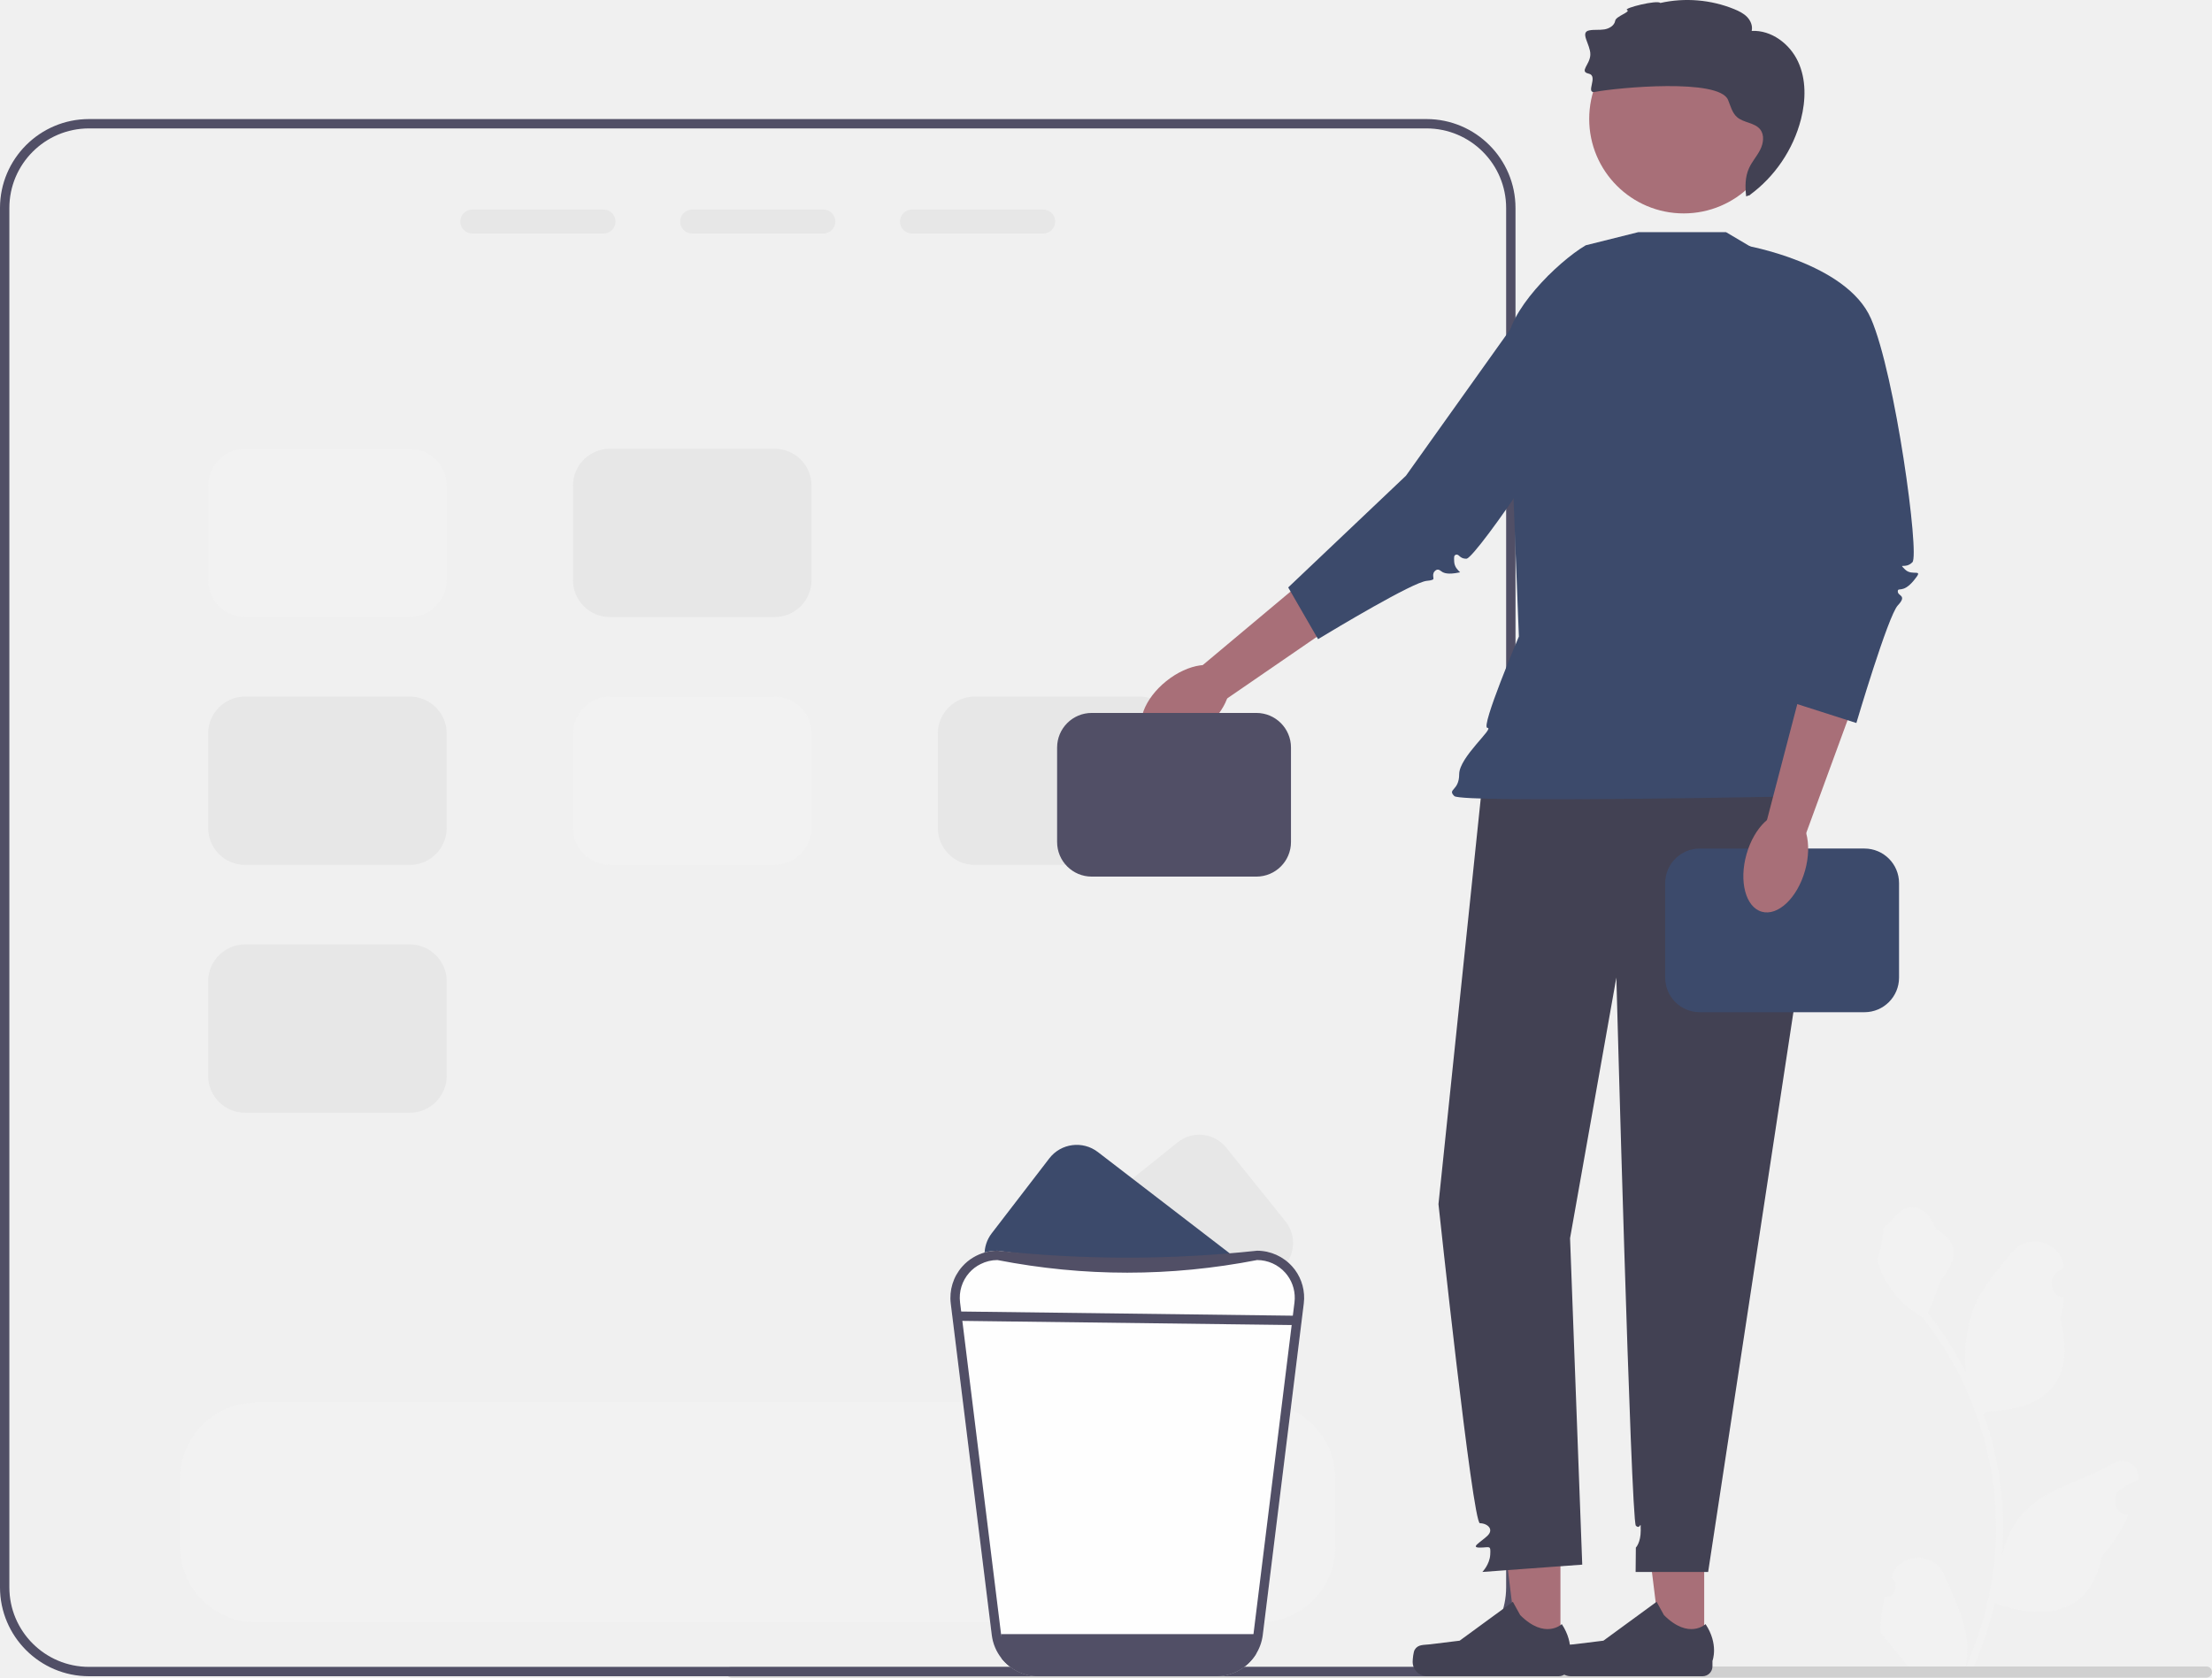
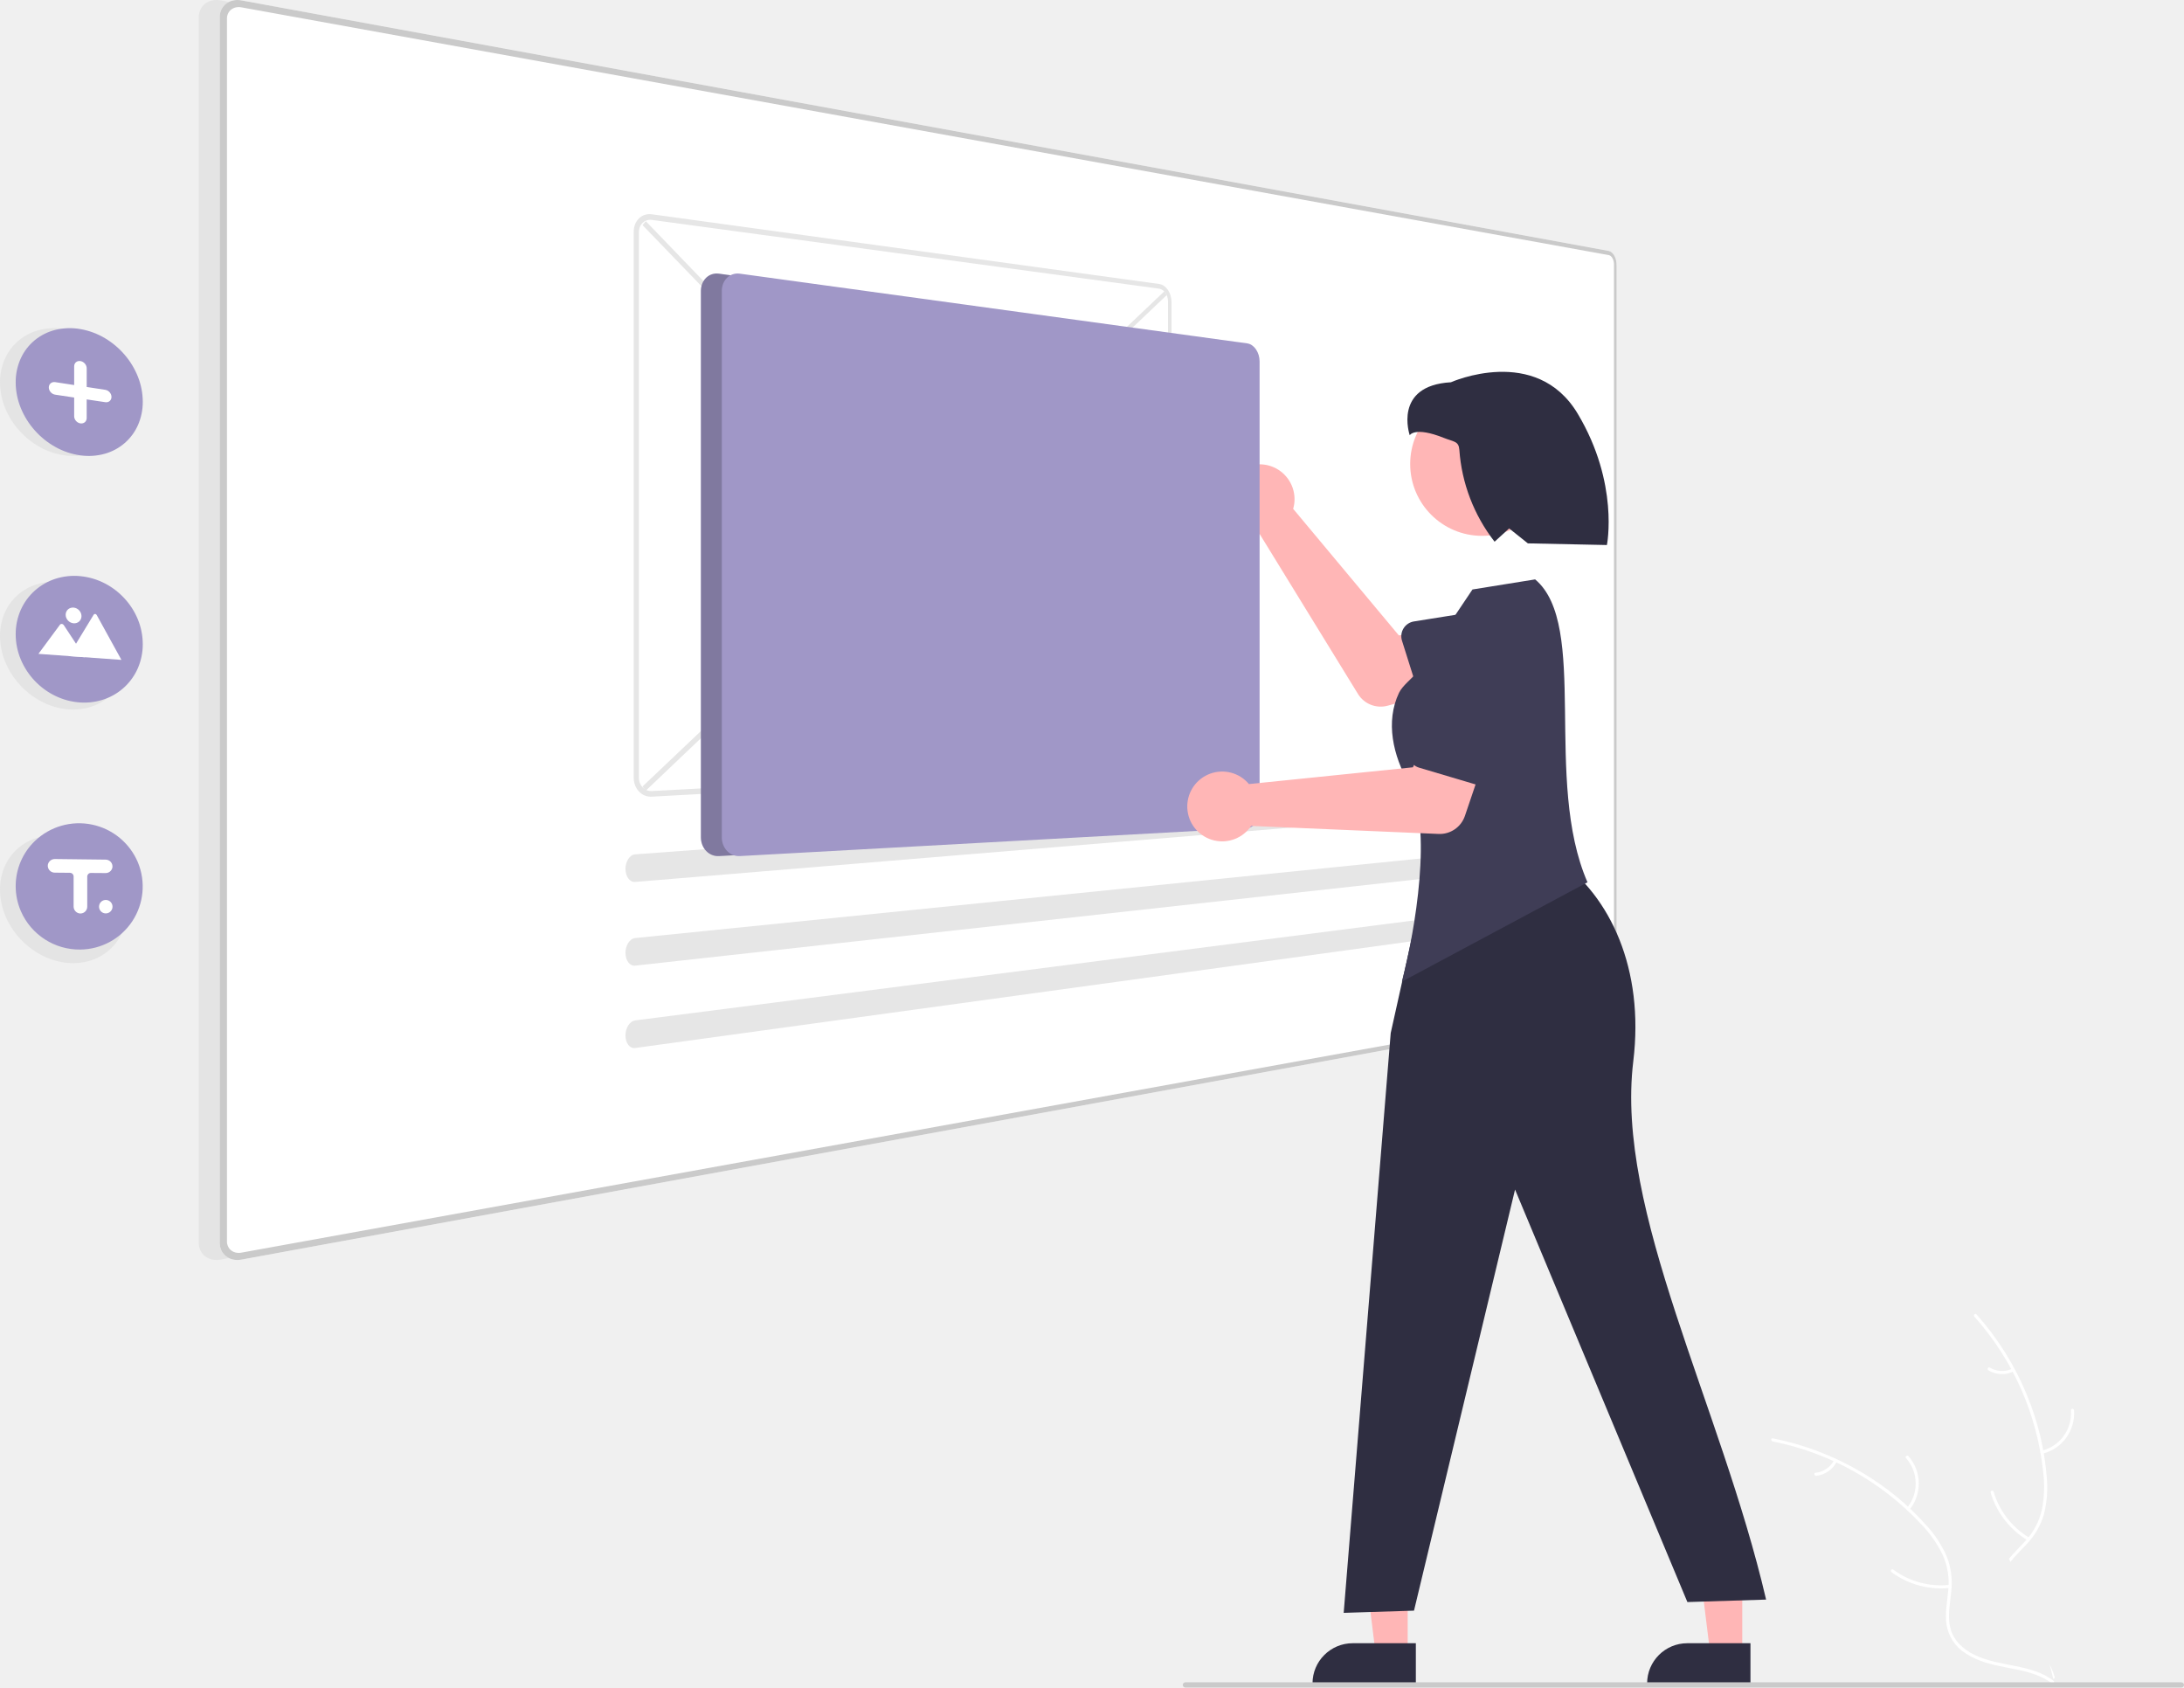
- <svg xmlns="http://www.w3.org/2000/svg" opacity="0.9" width="472.906" height="358.762" viewBox="0 0 472.906 358.762">
-   <path d="M402.927,341.537c2.066,.129,3.208-2.437,1.645-3.933l-.155-.618c.02-.05,.041-.099,.062-.148,2.089-4.982,9.17-4.947,11.241,.042,1.839,4.428,4.179,8.864,4.756,13.546,.258,2.067,.142,4.172-.316,6.2,4.308-9.411,6.575-19.687,6.575-30.021,0-2.597-.142-5.193-.433-7.783-.239-2.119-.568-4.224-.995-6.31-2.306-11.277-7.299-22.018-14.5-30.99-3.462-1.892-6.349-4.851-8.093-8.397-.626-1.279-1.117-2.655-1.35-4.056,.394,.052,1.486-5.949,1.188-6.317,.549-.833,1.532-1.247,2.131-2.06,2.982-4.043,7.091-3.337,9.236,2.157,4.582,2.313,4.627,6.148,1.815,9.837-1.789,2.347-2.035,5.522-3.604,8.035,.162,.207,.329,.407,.491,.614,2.961,3.798,5.522,7.88,7.681,12.169-.61-4.766,.291-10.508,1.826-14.21,1.748-4.217,5.025-7.769,7.91-11.415,3.466-4.379,10.573-2.468,11.184,3.083,.006,.054,.012,.107,.017,.161-.429,.242-.848,.499-1.259,.77-2.339,1.547-1.531,5.174,1.241,5.602l.063,.01c-.155,1.544-.42,3.074-.807,4.579,3.702,14.316-4.29,19.53-15.701,19.764-.252,.129-.497,.258-.749,.381,1.156,3.255,2.08,6.594,2.764,9.979,.614,2.99,1.04,6.013,1.279,9.049,.297,3.83,.271,7.68-.052,11.503l.019-.136c.82-4.211,3.107-8.145,6.427-10.87,4.946-4.063,11.933-5.559,17.268-8.824,2.568-1.572,5.859,.459,5.411,3.437l-.022,.143c-.794,.323-1.569,.698-2.319,1.117-.429,.242-.848,.499-1.259,.77-2.339,1.547-1.531,5.174,1.241,5.602l.063,.01c.045,.006,.084,.013,.129,.019-1.363,3.236-3.262,6.239-5.639,8.829-2.315,12.497-12.256,13.683-22.89,10.044h-.006c-1.163,5.064-2.861,10.011-5.044,14.726h-18.02c-.065-.2-.123-.407-.181-.607,1.666,.103,3.346,.006,4.986-.297-1.337-1.641-2.674-3.294-4.011-4.935-.032-.032-.058-.065-.084-.097-.678-.84-1.363-1.673-2.041-2.512l-0-.001c-.042-2.578,.267-5.147,.879-7.64l.001-0,0-0Z" fill="#f2f2f2" />
-   <path d="M155.236,357.572c0,.66,.53,1.19,1.19,1.19H471.716c.66,0,1.19-.53,1.19-1.19,0-.66-.53-1.19-1.19-1.19H156.426c-.66,0-1.19,.53-1.19,1.19Z" fill="#ccc" />
-   <path d="M273.68,271.582l-4.87,3.91-1.56,1.26c-.14-.19-.3-.39-.46-.57-1.53-1.73-3.73-2.72-6.03-2.72h-39.08c-.13-.66-.16-1.33-.1-2,.17-1.94,1.1-3.81,2.74-5.12l27.45-22.05c3.18-2.56,7.84-2.05,10.4,1.14l12.65,15.75c2.56,3.19,2.05,7.84-1.14,10.4Z" fill="#e6e6e6" />
-   <path d="M265.5,273.462h-48.26c-1.26,0-2.49,.3-3.59,.86l-.27-.21c-.48-.37-.91-.79-1.26-1.24-2.09-2.6-2.22-6.37-.1-9.13l12.31-16.02c2.49-3.24,7.14-3.85,10.38-1.36l27.91,21.45c1.26,.96,2.11,2.25,2.55,3.65,.2,.65,.32,1.32,.33,2Z" fill="#28375c" />
-   <g>
-     <path d="M304.98,25.462H19.02C8.53,25.462,0,33.992,0,44.482V339.442c0,10.49,8.53,19.02,19.02,19.02H304.98c10.49,0,19.02-8.53,19.02-19.02V44.482c0-10.49-8.53-19.02-19.02-19.02Zm17.02,313.98c0,9.39-7.63,17.02-17.02,17.02H19.02c-9.39,0-17.02-7.63-17.02-17.02V44.482c0-9.39,7.63-17.02,17.02-17.02H304.98c9.39,0,17.02,7.63,17.02,17.02V339.442Z" fill="#3f3d56" />
-     <g>
-       <path d="M129.03,44.812h-28.06c-1.41,0-2.56,1.15-2.56,2.56,0,1.42,1.15,2.57,2.56,2.57h28.06c1.41,0,2.56-1.15,2.56-2.57,0-1.41-1.15-2.56-2.56-2.56Z" fill="#e6e6e6" />
-       <path d="M176.03,44.812h-28.06c-1.41,0-2.56,1.15-2.56,2.56,0,1.42,1.15,2.57,2.56,2.57h28.06c1.41,0,2.56-1.15,2.56-2.57,0-1.41-1.15-2.56-2.56-2.56Z" fill="#e6e6e6" />
-       <path d="M223.03,44.812h-28.06c-1.41,0-2.56,1.15-2.56,2.56,0,1.42,1.15,2.57,2.56,2.57h28.06c1.41,0,2.56-1.15,2.56-2.57,0-1.41-1.15-2.56-2.56-2.56Z" fill="#e6e6e6" />
-     </g>
-     <path d="M87.6,95.962H52.4c-4.36,0-7.9,3.54-7.9,7.9v20.2c0,4.36,3.54,7.9,7.9,7.9h35.2c4.36,0,7.9-3.54,7.9-7.9v-20.2c0-4.36-3.54-7.9-7.9-7.9Z" fill="#f2f2f2" />
-     <path d="M87.6,148.962H52.4c-4.36,0-7.9,3.54-7.9,7.9v20.2c0,4.36,3.54,7.9,7.9,7.9h35.2c4.36,0,7.9-3.54,7.9-7.9v-20.2c0-4.36-3.54-7.9-7.9-7.9Z" fill="#e6e6e6" />
-     <path d="M87.6,201.962H52.4c-4.36,0-7.9,3.54-7.9,7.9v20.2c0,4.36,3.54,7.9,7.9,7.9h35.2c4.36,0,7.9-3.54,7.9-7.9v-20.2c0-4.36-3.54-7.9-7.9-7.9Z" fill="#e6e6e6" />
-     <path d="M165.6,95.962h-35.2c-4.36,0-7.9,3.54-7.9,7.9v20.2c0,4.36,3.54,7.9,7.9,7.9h35.2c4.36,0,7.9-3.54,7.9-7.9v-20.2c0-4.36-3.54-7.9-7.9-7.9Z" fill="#e6e6e6" />
-     <path d="M165.6,148.962h-35.2c-4.36,0-7.9,3.54-7.9,7.9v20.2c0,4.36,3.54,7.9,7.9,7.9h35.2c4.36,0,7.9-3.54,7.9-7.9v-20.2c0-4.36-3.54-7.9-7.9-7.9Z" fill="#f2f2f2" />
-     <path d="M243.6,148.962h-35.2c-4.36,0-7.9,3.54-7.9,7.9v20.2c0,4.36,3.54,7.9,7.9,7.9h35.2c4.36,0,7.9-3.54,7.9-7.9v-20.2c0-4.36-3.54-7.9-7.9-7.9Z" fill="#e6e6e6" />
-     <path d="M269.31,299.962H54.69c-8.93,0-16.19,7.26-16.19,16.19v14.62c0,8.93,7.26,16.19,16.19,16.19h214.62c8.93,0,16.19-7.26,16.19-16.19v-14.62c0-8.93-7.26-16.19-16.19-16.19Z" fill="#f2f2f2" />
+ <svg xmlns="http://www.w3.org/2000/svg" data-name="Layer 1" width="835.459" height="645.47" viewBox="0 0 835.459 645.47">
+   <path d="M983.112,692.03c-3.318-26.678-19.851-52.964-45.294-61.646a123.863,123.863,0,0,1-.006,85.04c-3.91,10.575-9.359,21.93-5.682,32.589,2.288,6.632,7.886,11.706,14.142,14.878,6.257,3.173,13.202,4.685,20.059,6.167l1.35,1.116C978.566,745.594,986.429,718.708,983.112,692.03Z" transform="translate(-182.2707 -127.2652)" fill="#f0f0f0" />
+   <path d="M937.565,630.889a105.87,105.87,0,0,1,26.319,59.583,45.591,45.591,0,0,1-.519,14.275,26.149,26.149,0,0,1-6.503,12.128c-2.931,3.221-6.303,6.175-8.4,10.052a16.011,16.011,0,0,0-.782,13.071c1.852,5.311,5.501,9.64,9.218,13.749,4.126,4.563,8.484,9.236,10.238,15.285.213.733,1.337.36,1.125-.371-3.051-10.524-13.268-16.502-18.14-25.981-2.273-4.423-3.228-9.558-1.096-14.227,1.864-4.083,5.338-7.133,8.334-10.368a27.903,27.903,0,0,0,6.801-11.622,42.148,42.148,0,0,0,1.066-14.203,102.712,102.712,0,0,0-7.502-31.213,107.747,107.747,0,0,0-19.374-31.048c-.507-.567-1.287.325-.784.889Z" transform="translate(-182.2707 -127.2652)" fill="#fff" />
+   <path d="M963.565,683.302a15.884,15.884,0,0,0,12.091-16.639c-.06-.76-1.244-.702-1.184.059a14.708,14.708,0,0,1-11.279,15.455c-.742.176-.366,1.3.371,1.125Z" transform="translate(-182.2707 -127.2652)" fill="#fff" />
+   <path d="M958.563,715.438a30.615,30.615,0,0,1-13.671-17.632c-.215-.732-1.34-.36-1.125.371a31.844,31.844,0,0,0,14.264,18.319c.657.39,1.186-.671.533-1.058Z" transform="translate(-182.2707 -127.2652)" fill="#fff" />
+   <path d="M951.984,650.792a8.991,8.991,0,0,1-8.52-.433c-.652-.398-1.18.663-.533,1.058a10.075,10.075,0,0,0,9.425.499.612.612,0,0,0,.377-.748.595.595,0,0,0-.748-.377Z" transform="translate(-182.2707 -127.2652)" fill="#fff" />
+   <path d="M860.264,678.035c.4.26.8.52,1.2.79a118.407,118.407,0,0,1,15.14,11.82c.37.33.74.67,1.1,1.01a124.827,124.827,0,0,1,27.11,37.11,121.222,121.222,0,0,1,6.64,17.18c2.45,8.13,4.46,17.14,9.31,23.79a20.796,20.796,0,0,0,1.62,2h43.83c.1-.05.2-.09.3-.14l1.75.08c-.07-.31-.15-.63-.22-.94-.04-.18-.09-.36-.13-.54-.03-.12-.06-.24-.08-.35-.01-.04-.02-.08-.03-.11-.02-.11-.05-.21-.07-.31q-.66-2.685-1.36-5.37c0-.01,0-.01-.01-.02-3.59-13.63-8.35-27.08-15-39.38-.2-.37-.4-.75-.62-1.12a115.674,115.674,0,0,0-10.39-15.76,102.258,102.258,0,0,0-6.81-7.79,85.037,85.037,0,0,0-21.28-15.94c-15.72-8.3-33.92-11.48-50.72-6.41C861.114,677.765,860.694,677.895,860.264,678.035Z" transform="translate(-182.2707 -127.2652)" fill="#f0f0f0" />
+   <path d="M860.362,678.591A105.87,105.87,0,0,1,917.25,710.319a45.591,45.591,0,0,1,8.181,11.71A26.149,26.149,0,0,1,927.54,735.629c-.401,4.336-1.314,8.725-.655,13.084a16.011,16.011,0,0,0,7.245,10.907c4.676,3.126,10.197,4.385,15.638,5.429,6.042,1.159,12.335,2.267,17.377,6.04.611.457,1.285-.517.675-.974-8.773-6.566-20.529-5.188-30.126-9.823-4.478-2.163-8.332-5.688-9.441-10.699-.97-4.382-.033-8.909.412-13.296a27.903,27.903,0,0,0-1.567-13.374,42.148,42.148,0,0,0-7.7-11.981,102.712,102.712,0,0,0-24.782-20.406,107.747,107.747,0,0,0-34.163-13.126c-.746-.148-.832,1.035-.091,1.182Z" transform="translate(-182.2707 -127.2652)" fill="#fff" />
+   <path d="M912.678,704.786a15.884,15.884,0,0,0-.364-20.565c-.506-.57-1.416.189-.91.76a14.708,14.708,0,0,1,.299,19.13c-.486.587.491,1.259.974.675Z" transform="translate(-182.2707 -127.2652)" fill="#fff" />
+   <path d="M928.033,733.457a30.615,30.615,0,0,1-21.531-5.847c-.613-.455-1.286.519-.675.974a31.844,31.844,0,0,0,22.418,6.039c.759-.084.543-1.25-.212-1.166Z" transform="translate(-182.2707 -127.2652)" fill="#fff" />
+   <path d="M883.858,685.802a8.991,8.991,0,0,1-7.064,4.785c-.76.075-.543,1.24.212,1.166a10.075,10.075,0,0,0,7.826-5.276.612.612,0,0,0-.15-.824.595.595,0,0,0-.824.15Z" transform="translate(-182.2707 -127.2652)" fill="#fff" />
+   <path id="a0650842-7e0d-4738-afc6-e49dd139c2fd-1502" data-name="Path 1" d="M789.69,223.246l-523.083-95.836a8.036,8.036,0,0,0-3.22.038,6.641,6.641,0,0,0-2.642,1.234,6.214,6.214,0,0,0-1.788,2.227,6.938,6.938,0,0,0-.657,3.008v468.623a6.941,6.941,0,0,0,.655,3.009,6.214,6.214,0,0,0,1.786,2.228,6.641,6.641,0,0,0,2.641,1.236,8.034,8.034,0,0,0,3.22.04l523.088-95.837a2.475,2.475,0,0,0,1.163-.59,4.426,4.426,0,0,0,.947-1.2,6.729,6.729,0,0,0,.637-1.637,7.865,7.865,0,0,0,.234-1.9v-279.3a7.866,7.866,0,0,0-.233-1.905,6.736,6.736,0,0,0-.637-1.638,4.433,4.433,0,0,0-.947-1.2,2.479,2.479,0,0,0-1.163-.591Z" transform="translate(-182.2707 -127.2652)" fill="#e4e4e4" />
+   <path id="ab230013-2870-4714-bfc2-3c974790ba7e-1503" data-name="Path 1" d="M797.69,223.246l-523.083-95.836a8.036,8.036,0,0,0-3.22.038,6.641,6.641,0,0,0-2.642,1.234,6.214,6.214,0,0,0-1.788,2.227,6.938,6.938,0,0,0-.657,3.008v468.623a6.941,6.941,0,0,0,.655,3.009,6.214,6.214,0,0,0,1.786,2.228,6.641,6.641,0,0,0,2.641,1.236,8.034,8.034,0,0,0,3.22.04l523.088-95.837a2.475,2.475,0,0,0,1.163-.59,4.426,4.426,0,0,0,.947-1.2,6.729,6.729,0,0,0,.637-1.637,7.865,7.865,0,0,0,.234-1.9v-279.3a7.866,7.866,0,0,0-.233-1.905,6.736,6.736,0,0,0-.637-1.638,4.433,4.433,0,0,0-.947-1.2,2.479,2.479,0,0,0-1.163-.591Z" transform="translate(-182.2707 -127.2652)" fill="#fff" />
+   <path id="efb73e9a-ed9f-4c58-9f24-e2c56f2a395b-1504" data-name="Path 2" d="M797.69,223.246l-523.083-95.836a8.036,8.036,0,0,0-3.22.038,6.641,6.641,0,0,0-2.642,1.234,6.214,6.214,0,0,0-1.788,2.227,6.938,6.938,0,0,0-.657,3.008v468.623a6.941,6.941,0,0,0,.655,3.009,6.214,6.214,0,0,0,1.786,2.228,6.641,6.641,0,0,0,2.641,1.236,8.034,8.034,0,0,0,3.22.04l523.088-95.837a2.475,2.475,0,0,0,1.163-.59,4.426,4.426,0,0,0,.947-1.2,6.729,6.729,0,0,0,.637-1.637,7.865,7.865,0,0,0,.234-1.9v-279.3a7.866,7.866,0,0,0-.233-1.905,6.736,6.736,0,0,0-.637-1.638,4.433,4.433,0,0,0-.947-1.2,2.479,2.479,0,0,0-1.163-.591Zm1.99,284.812a5.247,5.247,0,0,1-.156,1.272,4.489,4.489,0,0,1-.425,1.093,2.95,2.95,0,0,1-.632.8,1.649,1.649,0,0,1-.775.392l-523.08,94.773a5.349,5.349,0,0,1-2.145-.03,4.426,4.426,0,0,1-1.757-.825,4.142,4.142,0,0,1-1.188-1.484,4.627,4.627,0,0,1-.436-2v-467.634a4.629,4.629,0,0,1,.435-2,4.143,4.143,0,0,1,1.187-1.486,4.423,4.423,0,0,1,1.756-.826,5.35,5.35,0,0,1,2.145-.031l523.083,94.776a1.648,1.648,0,0,1,.775.392,2.95,2.95,0,0,1,.632.8,4.491,4.491,0,0,1,.426,1.092,5.244,5.244,0,0,1,.156,1.272v279.653Z" transform="translate(-182.2707 -127.2652)" fill="#cacaca" />
+   <path id="f96011ca-2547-471d-b877-843add24502e-1505" data-name="Path 3" d="M182.271,273.534a21.866,21.866,0,0,1,1.981-9.268,19.536,19.536,0,0,1,5.372-6.926,20.088,20.088,0,0,1,7.887-3.913,23.237,23.237,0,0,1,9.529-.287,27.514,27.514,0,0,1,9.389,3.485,30.257,30.257,0,0,1,7.565,6.386,29.632,29.632,0,0,1,5.05,8.378,26.08,26.08,0,0,1,1.842,9.518,21.937,21.937,0,0,1-1.842,8.96,19.59,19.59,0,0,1-5.05,6.846,19.937,19.937,0,0,1-7.565,4.092,22.86,22.86,0,0,1-9.389.638h0a27.188,27.188,0,0,1-9.524-3.184,30.185,30.185,0,0,1-7.884-6.305,29.778,29.778,0,0,1-5.373-8.553A26.191,26.191,0,0,1,182.271,273.534Z" transform="translate(-182.2707 -127.2652)" fill="#e4e4e4" />
+   <path id="e2afd39c-bfa9-4aab-9b72-f2692ed67225-1506" data-name="Path 3" d="M182.271,370.534a21.866,21.866,0,0,1,1.981-9.268,19.536,19.536,0,0,1,5.372-6.926,20.088,20.088,0,0,1,7.887-3.913,23.237,23.237,0,0,1,9.529-.287,27.514,27.514,0,0,1,9.389,3.485,30.257,30.257,0,0,1,7.565,6.386,29.632,29.632,0,0,1,5.05,8.378,26.08,26.08,0,0,1,1.842,9.518,21.937,21.937,0,0,1-1.842,8.96,19.59,19.59,0,0,1-5.05,6.846,19.937,19.937,0,0,1-7.565,4.092,22.86,22.86,0,0,1-9.389.638h0a27.188,27.188,0,0,1-9.524-3.184,30.185,30.185,0,0,1-7.884-6.305,29.778,29.778,0,0,1-5.373-8.553A26.191,26.191,0,0,1,182.271,370.534Z" transform="translate(-182.2707 -127.2652)" fill="#e4e4e4" />
+   <path id="a7f5fcd6-9ca6-43fc-9a19-c5543edb3dc0-1507" data-name="Path 3" d="M182.271,467.534a21.866,21.866,0,0,1,1.981-9.268,19.536,19.536,0,0,1,5.372-6.926,20.088,20.088,0,0,1,7.887-3.913,23.237,23.237,0,0,1,9.529-.287,27.514,27.514,0,0,1,9.389,3.485,30.257,30.257,0,0,1,7.565,6.386,29.632,29.632,0,0,1,5.05,8.378,26.08,26.08,0,0,1,1.842,9.518,21.937,21.937,0,0,1-1.842,8.96,19.59,19.59,0,0,1-5.05,6.846,19.937,19.937,0,0,1-7.565,4.092,22.86,22.86,0,0,1-9.389.638h0a27.188,27.188,0,0,1-9.524-3.184,30.185,30.185,0,0,1-7.884-6.305,29.778,29.778,0,0,1-5.373-8.553A26.191,26.191,0,0,1,182.271,467.534Z" transform="translate(-182.2707 -127.2652)" fill="#e4e4e4" />
+   <path id="bf82177c-c5c5-4721-a492-d21e500fa887-1508" data-name="Path 3" d="M188.271,273.534a21.866,21.866,0,0,1,1.981-9.268,19.536,19.536,0,0,1,5.372-6.926,20.088,20.088,0,0,1,7.887-3.913,23.237,23.237,0,0,1,9.529-.287,27.514,27.514,0,0,1,9.389,3.485,30.257,30.257,0,0,1,7.565,6.386,29.632,29.632,0,0,1,5.05,8.378,26.08,26.08,0,0,1,1.842,9.518,21.937,21.937,0,0,1-1.842,8.96,19.59,19.59,0,0,1-5.05,6.846,19.937,19.937,0,0,1-7.565,4.092,22.86,22.86,0,0,1-9.389.638h0a27.188,27.188,0,0,1-9.524-3.184,30.185,30.185,0,0,1-7.884-6.305,29.778,29.778,0,0,1-5.373-8.553A26.191,26.191,0,0,1,188.271,273.534Z" transform="translate(-182.2707 -127.2652)" fill="#a097c7" />
+   <path id="fe313e0a-2048-439a-a54e-0e20ebfa32da-1509" data-name="Path 4" d="M188.271,369.873a22.865,22.865,0,0,1,1.981-9.418,21.7,21.7,0,0,1,5.372-7.32,21.994,21.994,0,0,1,7.887-4.5,23.587,23.587,0,0,1,9.529-.991,25.758,25.758,0,0,1,9.389,2.791,27.178,27.178,0,0,1,7.565,5.827,26.864,26.864,0,0,1,5.05,8,25.028,25.028,0,0,1,1.841,9.393,22.9,22.9,0,0,1-1.842,9.1,21.766,21.766,0,0,1-12.615,11.87,23.394,23.394,0,0,1-9.389,1.331h0a25.609,25.609,0,0,1-9.524-2.48,27.214,27.214,0,0,1-13.255-13.885A25.1,25.1,0,0,1,188.271,369.873Z" transform="translate(-182.2707 -127.2652)" fill="#a097c7" />
+   <path id="bd4ad8d1-9beb-4dfd-9043-04087d822fa4-1510" data-name="Path 5" d="M188.271,466.212a23.912,23.912,0,0,1,7.353-17.281,24.417,24.417,0,0,1,39.415,8.223,24.109,24.109,0,0,1-21.999,33.304h0a24.465,24.465,0,0,1-22.78-14.675A24.029,24.029,0,0,1,188.271,466.212Z" transform="translate(-182.2707 -127.2652)" fill="#a097c7" />
+   <path id="a8cdce74-e5d0-4904-9e42-fa7998d61cd8-1511" data-name="Path 6" d="M203.38,273.424l7.262,1.116v-7.16a2.154,2.154,0,0,1,.186-.9,1.91,1.91,0,0,1,.513-.678,1.955,1.955,0,0,1,.762-.391,2.269,2.269,0,0,1,.933-.04,2.713,2.713,0,0,1,.933.334,3.01,3.01,0,0,1,.762.63,2.959,2.959,0,0,1,.515.837,2.59,2.59,0,0,1,.191.955v7.15l7.124,1.093a2.641,2.641,0,0,1,.918.327,2.947,2.947,0,0,1,1.254,1.448,2.573,2.573,0,0,1,.185.947,2.16,2.16,0,0,1-.185.891,1.917,1.917,0,0,1-.5.674,1.941,1.941,0,0,1-.749.394,2.221,2.221,0,0,1-.918.048l-7.134-1.067v7.134a2.17,2.17,0,0,1-.188.9,1.95,1.95,0,0,1-.512.683,1.99,1.99,0,0,1-.76.4,2.274,2.274,0,0,1-.932.054,2.676,2.676,0,0,1-.934-.32,2.947,2.947,0,0,1-.763-.62,2.9,2.9,0,0,1-.515-.832,2.566,2.566,0,0,1-.186-.957v-7.16l-7.262-1.09a2.75,2.75,0,0,1-.948-.331,3.023,3.023,0,0,1-.775-.631,2.95,2.95,0,0,1-.523-.838,2.58,2.58,0,0,1-.192-.967,2.16,2.16,0,0,1,.192-.907,1.941,1.941,0,0,1,.523-.684,2.005,2.005,0,0,1,.775-.4A2.325,2.325,0,0,1,203.38,273.424Z" transform="translate(-182.2707 -127.2652)" fill="#fff" />
+   <path id="b7a04d04-cd1f-49a6-9e27-762621fbfe12-1512" data-name="Path 7" d="M208.477,378.198l20.166,1.462h.074l-9.457-17.17a.756.756,0,0,0-.245-.268.736.736,0,0,0-.161-.081.7.7,0,0,0-.177-.039.652.652,0,0,0-.176.008.614.614,0,0,0-.161.054.589.589,0,0,0-.245.227l-6.435,10.578-.31.509Z" transform="translate(-182.2707 -127.2652)" fill="#fff" />
+   <path id="aee7be29-824b-4068-b60b-6c8751f56236-1513" data-name="Path 8" d="M196.968,377.363l17.792,1.29-3.41-5.176-.246-.374-4.472-6.789a1.021,1.021,0,0,0-.291-.262,1.001,1.001,0,0,0-.173-.082.963.963,0,0,0-.192-.047.917.917,0,0,0-.191-.007.876.876,0,0,0-.183.032.83.83,0,0,0-.169.07.806.806,0,0,0-.15.106l-.015.018-.019.018-.015.019-.015.019Z" transform="translate(-182.2707 -127.2652)" fill="#fff" />
+   <path id="ba3c0334-c882-4ee2-a1c6-8432d6f0f237-1514" data-name="Ellipse 1" d="M210.423,359.664a3.219,3.219,0,0,1,1.177.336,3.415,3.415,0,0,1,.959.725,3.373,3.373,0,0,1,.646,1.008,3.119,3.119,0,0,1,.237,1.186,2.827,2.827,0,0,1-.237,1.146,2.671,2.671,0,0,1-.646.9,2.708,2.708,0,0,1-.959.563,2.92,2.92,0,0,1-1.177.139,3.216,3.216,0,0,1-1.179-.333,3.414,3.414,0,0,1-.964-.724,3.374,3.374,0,0,1-.651-1.01,3.12,3.12,0,0,1-.239-1.192,2.827,2.827,0,0,1,.239-1.15,2.671,2.671,0,0,1,.651-.9,2.71,2.71,0,0,1,.964-.558A2.924,2.924,0,0,1,210.423,359.664Z" transform="translate(-182.2707 -127.2652)" fill="#fff" />
+   <path id="a6488acd-751d-43fe-95e8-3811e87b97c8-1515" data-name="Rectangle 2" d="M428.034,428.109l199.68-189.457.856,1.5-199.288,189.56Z" transform="translate(-182.2707 -127.2652)" fill="#e6e6e6" />
+   <path id="f4872601-d834-4ac9-b8ed-95180004a4aa-1516" data-name="Rectangle 3" d="M428.066,213.376l1.252-1.5,199.234,206.825-.859,1.425Z" transform="translate(-182.2707 -127.2652)" fill="#e6e6e6" />
+   <path id="fd144007-5a21-49cb-9314-d281c54acffb-1517" data-name="Path 9" d="M625.694,235.886l-194.1-26.666a5.967,5.967,0,0,0-2.675.228,5.75,5.75,0,0,0-2.193,1.324,6.393,6.393,0,0,0-1.485,2.2,7.6,7.6,0,0,0-.547,2.878v208.94a7.948,7.948,0,0,0,.547,2.92,7.15,7.15,0,0,0,1.484,2.328,6.423,6.423,0,0,0,2.193,1.5,6.153,6.153,0,0,0,2.675.448l194.101-10.69a3.936,3.936,0,0,0,1.845-.6,5.323,5.323,0,0,0,1.5-1.421,7.089,7.089,0,0,0,1.01-2.037,8.192,8.192,0,0,0,.371-2.446v-172.02a8.5,8.5,0,0,0-.371-2.477,7.807,7.807,0,0,0-1.01-2.12,6.016,6.016,0,0,0-1.5-1.545A4.253,4.253,0,0,0,625.694,235.886Zm-194.1,193.95a4.394,4.394,0,0,1-1.909-.324,4.589,4.589,0,0,1-1.564-1.074,5.109,5.109,0,0,1-1.058-1.666,5.679,5.679,0,0,1-.39-2.083v-208.58a5.431,5.431,0,0,1,.39-2.051,4.569,4.569,0,0,1,1.058-1.574,4.108,4.108,0,0,1,1.564-.945,4.259,4.259,0,0,1,1.909-.167l194.1,26.305a3.035,3.035,0,0,1,1.319.532,4.294,4.294,0,0,1,1.074,1.1,5.575,5.575,0,0,1,.723,1.515,6.07,6.07,0,0,1,.266,1.771v172.267a5.854,5.854,0,0,1-.266,1.75,5.063,5.063,0,0,1-.723,1.456,3.8,3.8,0,0,1-1.074,1.014,2.809,2.809,0,0,1-1.319.423Z" transform="translate(-182.2707 -127.2652)" fill="#e6e6e6" />
+   <g id="b5e30cc8-5ae1-449e-85b5-4004b80a7a56" data-name="b12ed9b2-cc32-4c4f-a9d5-2d1deb4d0e3e">
+     <path id="a649d73e-ec59-4c3e-8cce-1f940f947e89-1518" data-name="Path 14" d="M425.164,454.051a2.96,2.96,0,0,0-1.427.554,4.493,4.493,0,0,0-1.158,1.251,6.417,6.417,0,0,0-.772,1.758,7.545,7.545,0,0,0-.267,2.082,7.013,7.013,0,0,0,.3,1.987,5.277,5.277,0,0,0,.78,1.58,3.515,3.515,0,0,0,1.147,1.023,2.6,2.6,0,0,0,1.4.315l339.804-28.137a1.164,1.164,0,0,0,.718-.329,2.717,2.717,0,0,0,.59-.828,5.284,5.284,0,0,0,.4-1.2,7.289,7.289,0,0,0,.156-1.458,7.068,7.068,0,0,0-.132-1.445,4.807,4.807,0,0,0-.384-1.169,2.339,2.339,0,0,0-.574-.779,1.046,1.046,0,0,0-.714-.264h-.06Z" transform="translate(-182.2707 -127.2652)" fill="#e6e6e6" />
  </g>
-   <path d="M276.81,271.492c-.17-.21-.34-.43-.52-.63-1.91-2.16-4.65-3.4-7.53-3.4-18.133,2.693-36.646,2.64-55.52,0-1.82,0-3.58,.5-5.12,1.41-.89,.52-1.71,1.19-2.41,1.99-1.91,2.15-2.8,5.03-2.45,7.89l8.77,70.89c.62,5.03,4.91,8.82,9.97,8.82h38c5.06,0,9.35-3.79,9.97-8.82l8.77-70.89c.32-2.59-.38-5.19-1.93-7.26Z" fill="#fff" />
-   <path d="M276.81,271.492c-.17-.21-.34-.43-.52-.63-1.91-2.16-4.65-3.4-7.53-3.4-18.507,1.984-37.013,1.984-55.52,0-1.82,0-3.58,.5-5.12,1.41-.89,.52-1.71,1.19-2.41,1.99-1.91,2.15-2.8,5.03-2.45,7.89l8.77,70.89c.23,1.89,.98,3.6,2.09,5,1.85,2.33,4.69,3.81,7.84,3.82h38.04c3.53,0,6.69-1.85,8.48-4.67,.78-1.23,1.3-2.63,1.49-4.15l8.77-70.89c.32-2.59-.38-5.19-1.93-7.26Zm-.06,7.01l-8.76,70.89c0,.02-.01,.05-.01,.07-.53,4-3.95,7-7.98,7h-38c-4.03,0-7.45-3-7.98-7,0-.02-.01-.05-.01-.07l-8.76-70.89c-.28-2.29,.43-4.59,1.96-6.32,.69-.78,1.52-1.41,2.44-1.86,1.1-.56,2.33-.86,3.59-.86,18.507,3.601,37.014,3.601,55.52,0,2.3,0,4.5,.99,6.03,2.72,.16,.18,.32,.38,.46,.57,1.21,1.65,1.75,3.71,1.5,5.75Z" fill="#3f3d56" />
-   <path d="M269,349.462l-.52,4.33c-1.79,2.82-4.95,4.67-8.48,4.67h-38.04c-3.15-.01-5.99-1.49-7.84-3.82l-.12-5.18h55Z" fill="#3f3d56" />
-   <g>
-     <g>
-       <polygon points="309.031 117.286 261.167 150.178 255.266 143.799 299.297 106.906 309.031 117.286" fill="#a0616a" />
-       <ellipse cx="253.41" cy="150.719" rx="10.94" ry="6.496" transform="translate(-38.54487 191.8921) rotate(-38.76989)" fill="#a0616a" />
-     </g>
-     <g>
-       <polygon points="333.607 353.01 324.512 353.01 320.185 317.929 333.608 317.93 333.607 353.01" fill="#a0616a" />
-       <path d="M302.447,352.804h0c-.283,.477-.433,2.016-.433,2.571h0c0,1.705,1.382,3.087,3.087,3.087h28.166c1.163,0,2.106-.943,2.106-2.106v-1.173s1.393-3.524-1.475-7.868c0,0-3.565,3.401-8.893-1.926l-1.571-2.846-11.372,8.317-6.303,.776c-1.379,.17-2.602-.026-3.311,1.168Z" fill="#2f2e41" />
-     </g>
-     <g>
-       <polygon points="364.342 353.01 355.247 353.01 350.921 317.929 364.344 317.93 364.342 353.01" fill="#a0616a" />
-       <path d="M333.182,352.804h0c-.283,.477-.433,2.016-.433,2.571h0c0,1.705,1.382,3.087,3.087,3.087h28.166c1.163,0,2.106-.943,2.106-2.106v-1.173s1.393-3.524-1.475-7.868c0,0-3.565,3.401-8.893-1.926l-1.571-2.846-11.372,8.317-6.303,.776c-1.379,.17-2.602-.026-3.311,1.168Z" fill="#2f2e41" />
-     </g>
-     <path d="M317.953,157.48l-10.419,100.02s7.293,68.243,8.856,68.243,3.126,1.288,1.563,2.728-3.647,2.482-1.563,2.482,2.337-.636,2.21,1.505-1.689,3.704-1.689,3.704l21.358-1.563-2.605-69.806,9.898-55.74s3.126,116.169,4.168,117.211,1.042-1.563,1.042,1.042-1.042,3.647-1.042,3.647l-.049,5.209h15.505l22.052-144.821-3.647-36.466-65.638,2.605Z" fill="#2f2e41" />
-     <path d="M369.005,49.646h-18.754l-11.251,2.816c-6.076,3.608-16.969,14.345-16.695,21.406l2.42,62.253s-8.288,19.533-6.725,19.533-6.038,6.254-6.038,9.9-2.605,3.126-1.042,4.688,76.317,0,76.317,0c0,0,.781-1.563,.781-4.168s1.551-4.155,1.551-4.155v-4.891l-4.676-17,8.335-76.057-24.224-14.326Z" fill="#28375c" />
-     <path d="M275.404,125.624l6.386,11.057c3.487-2.111,20.331-12.23,23.245-12.466,1.097-.089,1.343-.295,1.392-.356,.048-.061,.034-.196,.005-.413-.045-.336-.114-.844,.28-1.277,.577-.636,1.083-.253,1.328-.069,.379,.286,1.015,.765,3.062,.475,.524-.074,.854-.138,1.061-.188l-.023-.021c-.446-.421-1.194-1.125-1.248-2.256-.049-1.013-.062-1.284,.307-1.459,.341-.159,.606,.08,.765,.223,.267,.243,.707,.641,1.611,.606,2.314-.757,23.82-31.809,28.019-44.179,1.046-3.08,.916-5.94-.384-8.5-2.493-4.908-8.597-7.366-10.104-7.91l-30.53,42.847-25.171,23.888Z" fill="#28375c" />
-     <circle cx="359.959" cy="25.436" r="20.201" fill="#a0616a" />
-     <path d="M384.399,13.159c-1.775-3.807-5.71-6.765-9.905-6.549,.253-1.057-.216-2.188-.969-2.97-.754-.783-1.757-1.272-2.763-1.684-4.971-2.033-10.569-2.499-15.807-1.317-.526-.728-8.002,1.11-7.108,1.5,.894,.39-2.375,1.322-2.529,2.285-.169,1.055-1.287,1.702-2.343,1.867-1.056,.165-2.146,.004-3.196,.204-2.116,.403,.252,3.005,.222,5.159-.03,2.154-2.456,3.63-.352,4.093,2.172,.477-.832,4.322,1.352,3.907,4.941-.939,26.519-2.94,28.44,1.708,.533,1.291,.867,2.753,1.915,3.677,1.426,1.257,3.803,1.156,4.969,2.657,.941,1.21,.671,2.986-.024,4.352s-1.754,2.529-2.384,3.926c-.845,1.873-.84,3.959-.599,6.03,.187-.097,.474-.195,.904-.292l-.186,.023c5.391-3.927,9.352-9.774,10.998-16.237,1.037-4.071,1.14-8.531-.635-12.338Z" fill="#2f2e41" />
-     <rect x="356" y="181.462" width="50" height="35" rx="7.398" ry="7.398" fill="#28375c" />
-     <g>
-       <polygon points="405.621 124.979 385.651 179.514 377.146 177.731 391.674 122.155 405.621 124.979" fill="#a0616a" />
-       <ellipse cx="379.64" cy="184.447" rx="10.94" ry="6.496" transform="translate(98.5753 499.3284) rotate(-74.16042)" fill="#a0616a" />
-     </g>
-     <path d="M373,52.462s21.791,3.696,27.001,15.677,10.419,50.531,8.856,52.094-3.126,0-1.563,1.563,4.21-.496,1.845,2.357-3.408,1.29-3.408,2.332,2.084,.759,0,2.984-8.856,25.147-8.856,25.147l-13.023-4.168,2.605-34.903-13.456-63.083Z" fill="#28375c" />
+   <g id="a3d56c43-6c72-48a5-a1aa-00d4337a9f01" data-name="e10bb4bc-6df1-41b6-ac46-84090840b498">
+     <path id="fcd1be7c-dd66-4ef0-bebb-a6cb75017f49-1519" data-name="Path 15" d="M425.164,486.071a3.043,3.043,0,0,0-1.427.593,4.679,4.679,0,0,0-1.158,1.278,6.612,6.612,0,0,0-.772,1.779,7.623,7.623,0,0,0-.267,2.095,6.927,6.927,0,0,0,.3,1.979,5.107,5.107,0,0,0,.78,1.559,3.376,3.376,0,0,0,1.145.991,2.556,2.556,0,0,0,1.4.277l339.806-37.486a1.2,1.2,0,0,0,.718-.349,2.824,2.824,0,0,0,.59-.845,5.418,5.418,0,0,0,.4-1.216,7.352,7.352,0,0,0,.156-1.463,7.015,7.015,0,0,0-.132-1.442,4.692,4.692,0,0,0-.384-1.158,2.249,2.249,0,0,0-.577-.76,1.021,1.021,0,0,0-.714-.245h-.06Z" transform="translate(-182.2707 -127.2652)" fill="#e6e6e6" />
  </g>
-   <rect x="226" y="152.462" width="50" height="35" rx="7.398" ry="7.398" fill="#3f3d56" />
-   <rect x="239.905" y="246.007" width="2" height="71.816" transform="translate(-44.02375 519.2467) rotate(-89.27774)" fill="#3f3d56" />
+   <g id="b86b841b-6efa-4245-8922-ec58e5370162" data-name="e3c0a870-6a35-4470-a43f-0902a465f5fb">
+     <path id="f8e452a4-70d1-4eed-9ead-ca836e74dca4-1520" data-name="Path 16" d="M425.164,517.573a3.132,3.132,0,0,0-1.427.632,4.868,4.868,0,0,0-1.158,1.31,6.81,6.81,0,0,0-.772,1.8,7.701,7.701,0,0,0-.267,2.101,6.843,6.843,0,0,0,.3,1.97,4.944,4.944,0,0,0,.78,1.538,3.246,3.246,0,0,0,1.145.96,2.519,2.519,0,0,0,1.4.239l339.806-46.683a1.238,1.238,0,0,0,.718-.368,2.934,2.934,0,0,0,.59-.861,5.548,5.548,0,0,0,.4-1.227,7.415,7.415,0,0,0,.156-1.467,6.961,6.961,0,0,0-.132-1.438,4.578,4.578,0,0,0-.384-1.148,2.163,2.163,0,0,0-.577-.744 1.0 1,0,0,0-.714-.226h-.06Z" transform="translate(-182.2707 -127.2652)" fill="#e6e6e6" />
+   </g>
+   <path id="fb3cf623-4c27-484d-8f36-79433da26778-1521" data-name="Path 17" d="M222.734,456.066l-19.398-.232a2.761,2.761,0,0,0-.954.135,2.726,2.726,0,0,0-.823.437,2.681,2.681,0,0,0-.624.687,2.653,2.653,0,0,0-.355.883,2.579,2.579,0,0,0,.057,1.124,2.615,2.615,0,0,0,.21.527,2.659,2.659,0,0,0,.743.873,2.694,2.694,0,0,0,1.605.547l5.834.053a1.413,1.413,0,0,1,1.29.857,1.379,1.379,0,0,1,.11.541v11.444a2.665,2.665,0,0,0,.594,1.739,2.692,2.692,0,0,0,1.579.95,2.613,2.613,0,0,0,2.8-1.472,2.581,2.581,0,0,0,.242-1.089v-11.54a1.371,1.371,0,0,1,1.372-1.37l.013 0,5.573.044a2.629,2.629,0,0,0,2.663-2.113,2.601,2.601,0,0,0-2.531-3.025Z" transform="translate(-182.2707 -127.2652)" fill="#fff" />
+   <path id="a62d2508-f0bf-44ee-9014-84ffc49b2c41-1522" data-name="Ellipse 2" d="M222.735,471.484a2.575,2.575,0,1,1-2.371,1.573A2.567,2.567,0,0,1,222.735,471.484Z" transform="translate(-182.2707 -127.2652)" fill="#fff" />
+   <path d="M677.383,319.825a13.389,13.389,0,0,1-.433,2.063l40.436,48.416,15.102-2.602,6.906,22.278-26.287,7.205a10.176,10.176,0,0,1-11.359-4.485l-37.581-61.139a13.352,13.352,0,1,1,13.216-11.736Z" transform="translate(-182.2707 -127.2652)" fill="#ffb6b6" />
+   <path d="M719.176,367.605a5.718,5.718,0,0,1,3.966-2.643l28.369-4.524a15.896,15.896,0,0,1,9.65,30.292L735.241,403.332a5.724,5.724,0,0,1-7.961-3.426l-8.694-27.57A5.717,5.717,0,0,1,719.176,367.605Z" transform="translate(-182.2707 -127.2652)" fill="#3f3d56" />
+   <polygon points="538.487 632.518 526.227 632.518 520.395 585.23 538.489 585.231 538.487 632.518" fill="#ffb6b6" />
+   <path d="M723.884,771.668l-39.531-.001v-.5a15.387,15.387,0,0,1,15.386-15.386h.001l24.144.001Z" transform="translate(-182.2707 -127.2652)" fill="#2f2e41" />
+   <polygon points="666.487 632.518 654.227 632.518 648.395 585.23 666.489 585.231 666.487 632.518" fill="#ffb6b6" />
+   <path d="M851.884,771.668l-39.531-.001v-.5a15.387,15.387,0,0,1,15.386-15.386h.001l24.144.001Z" transform="translate(-182.2707 -127.2652)" fill="#2f2e41" />
+   <path d="M725.544,471.735l53.125-15.352c19.353,13.727,32.715,41.24,28.388,76.839-6.974,57.368,33.399,131.13,50.811,205.869L827.76,740.037,761.831,582.257,723.178,743.322l-26.896.845,17.986-221.769Z" transform="translate(-182.2707 -127.2652)" fill="#2f2e41" />
+   <circle cx="566.93" cy="177.474" r="27.482" fill="#ffb6b6" />
+   <path d="M721.238,426.942c-6.074-10.663-9.076-23.613-3.789-34.687,1.331-2.788,4.961-5.424,6.861-7.861l21.234-31.659,23.976-3.857c20.749,17.402,3.024,76.857,20.024,115.857l-71,38C723.619,483.353,730.469,443.146,721.238,426.942Z" transform="translate(-182.2707 -127.2652)" fill="#3f3d56" />
+   <path d="M721.544,293.735s1.861-3.447,13,1c3.899,1.556,5.727,1.199,5.98,4.585a64.621,64.621,0,0,0,13.396,35.034l.085.109,5.569-5.082,7.161,5.717,30.234.635s4.774-23.505-11.139-50.186-48.533-12.07-48.533-12.07C715.02,274.749,721.544,293.735,721.544,293.735Z" transform="translate(-182.2707 -127.2652)" fill="#2f2e41" />
+   <path id="e3bc2865-e5cc-42bd-b905-26cd15d9eaa8-1523" data-name="Path 9" d="M651.385,258.607l-194.1-26.666a5.967,5.967,0,0,0-2.675.228,5.75,5.75,0,0,0-2.193,1.324,6.393,6.393,0,0,0-1.485,2.2,7.6,7.6,0,0,0-.547,2.878v208.94a7.948,7.948,0,0,0,.547,2.92,7.15,7.15,0,0,0,1.484,2.328,6.423,6.423,0,0,0,2.193,1.5,6.153,6.153,0,0,0,2.675.448l194.101-10.69a3.936,3.936,0,0,0,1.845-.6,5.323,5.323,0,0,0,1.5-1.421,7.089,7.089,0,0,0,1.01-2.037,8.192,8.192,0,0,0,.371-2.446v-172.02a8.5,8.5,0,0,0-.371-2.477,7.807,7.807,0,0,0-1.01-2.12,6.016,6.016,0,0,0-1.5-1.545A4.253,4.253,0,0,0,651.385,258.607Z" transform="translate(-182.2707 -127.2652)" fill="#a097c7" />
+   <path id="b68ff6b4-7e21-4c16-926b-abc7c0c87ae6-1524" data-name="Path 9" d="M651.385,258.607l-194.1-26.666a5.967,5.967,0,0,0-2.675.228,5.75,5.75,0,0,0-2.193,1.324,6.393,6.393,0,0,0-1.485,2.2,7.6,7.6,0,0,0-.547,2.878v208.94a7.948,7.948,0,0,0,.547,2.92,7.15,7.15,0,0,0,1.484,2.328,6.423,6.423,0,0,0,2.193,1.5,6.153,6.153,0,0,0,2.675.448l194.101-10.69a3.936,3.936,0,0,0,1.845-.6,5.323,5.323,0,0,0,1.5-1.421,7.089,7.089,0,0,0,1.01-2.037,8.192,8.192,0,0,0,.371-2.446v-172.02a8.5,8.5,0,0,0-.371-2.477,7.807,7.807,0,0,0-1.01-2.12,6.016,6.016,0,0,0-1.5-1.545A4.253,4.253,0,0,0,651.385,258.607Z" transform="translate(-182.2707 -127.2652)" opacity="0.2" />
+   <path id="b6d259d0-7a66-4dd7-a2f5-b1dbe4f4dee1-1525" data-name="Path 9" d="M659.385,258.607l-194.1-26.666a5.967,5.967,0,0,0-2.675.228,5.75,5.75,0,0,0-2.193,1.324,6.393,6.393,0,0,0-1.485,2.2,7.6,7.6,0,0,0-.547,2.878v208.94a7.948,7.948,0,0,0,.547,2.92,7.15,7.15,0,0,0,1.484,2.328,6.423,6.423,0,0,0,2.193,1.5,6.153,6.153,0,0,0,2.675.448l194.101-10.69a3.936,3.936,0,0,0,1.845-.6,5.323,5.323,0,0,0,1.5-1.421,7.089,7.089,0,0,0,1.01-2.037,8.192,8.192,0,0,0,.371-2.446v-172.02a8.5,8.5,0,0,0-.371-2.477,7.807,7.807,0,0,0-1.01-2.12,6.016,6.016,0,0,0-1.5-1.545A4.253,4.253,0,0,0,659.385,258.607Z" transform="translate(-182.2707 -127.2652)" fill="#a097c7" />
+   <path d="M658.552,425.648a13.389,13.389,0,0,1,1.468,1.514l62.753-6.415,6.295-13.972,22.328,6.745-8.741,25.817a10.176,10.176,0,0,1-10.074,6.903l-71.7-3.072a13.352,13.352,0,1,1-2.329-17.521Z" transform="translate(-182.2707 -127.2652)" fill="#ffb6b6" />
+   <path d="M721.538,417.753a5.718,5.718,0,0,1,.029-4.766l12.128-26.042a15.896,15.896,0,0,1,30.505,8.956l-4.063,28.533a5.724,5.724,0,0,1-7.295,4.68l-27.714-8.225A5.717,5.717,0,0,1,721.538,417.753Z" transform="translate(-182.2707 -127.2652)" fill="#3f3d56" />
+   <path d="M1016.729,772.735h-381a1,1,0,0,1,0-2h381a1,1,0,0,1,0,2Z" transform="translate(-182.2707 -127.2652)" fill="#cacaca" />
</svg>
